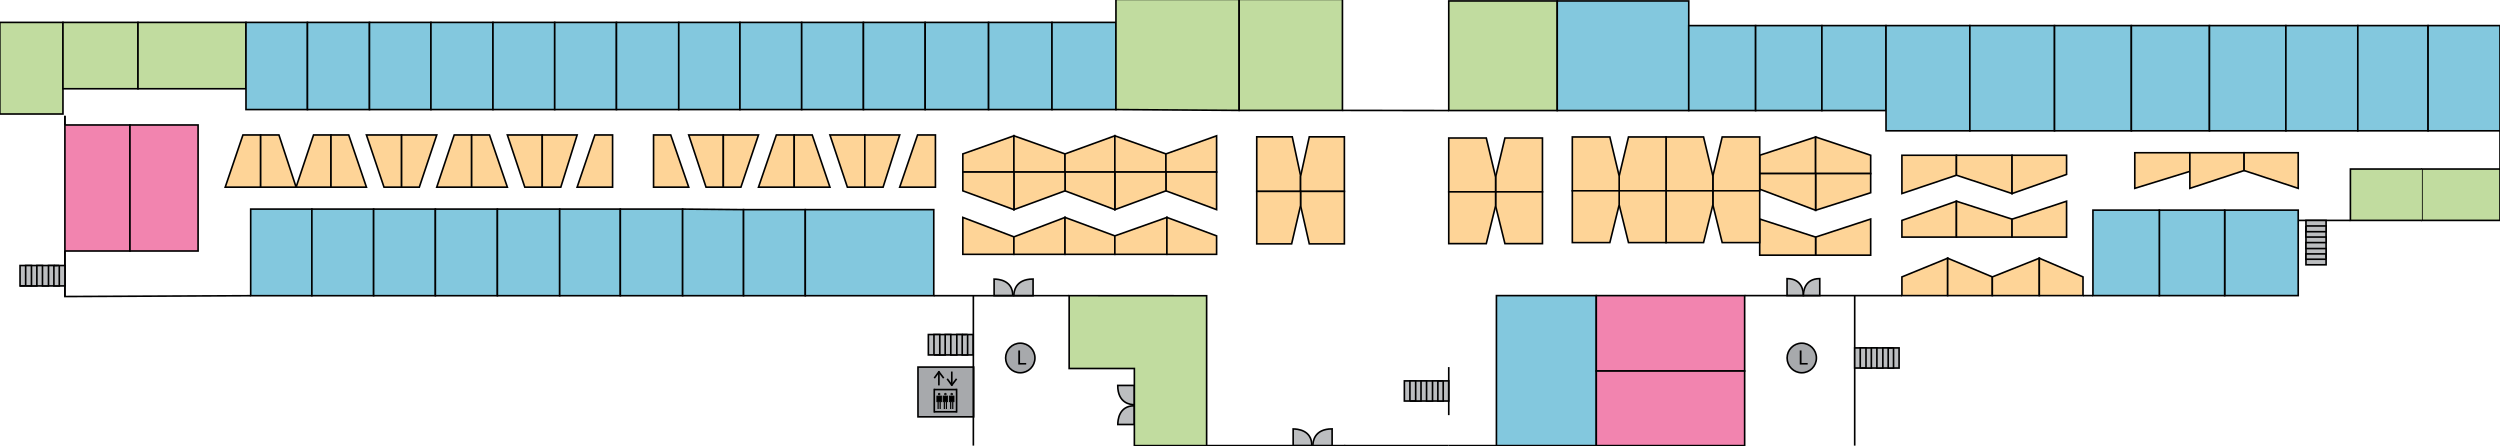
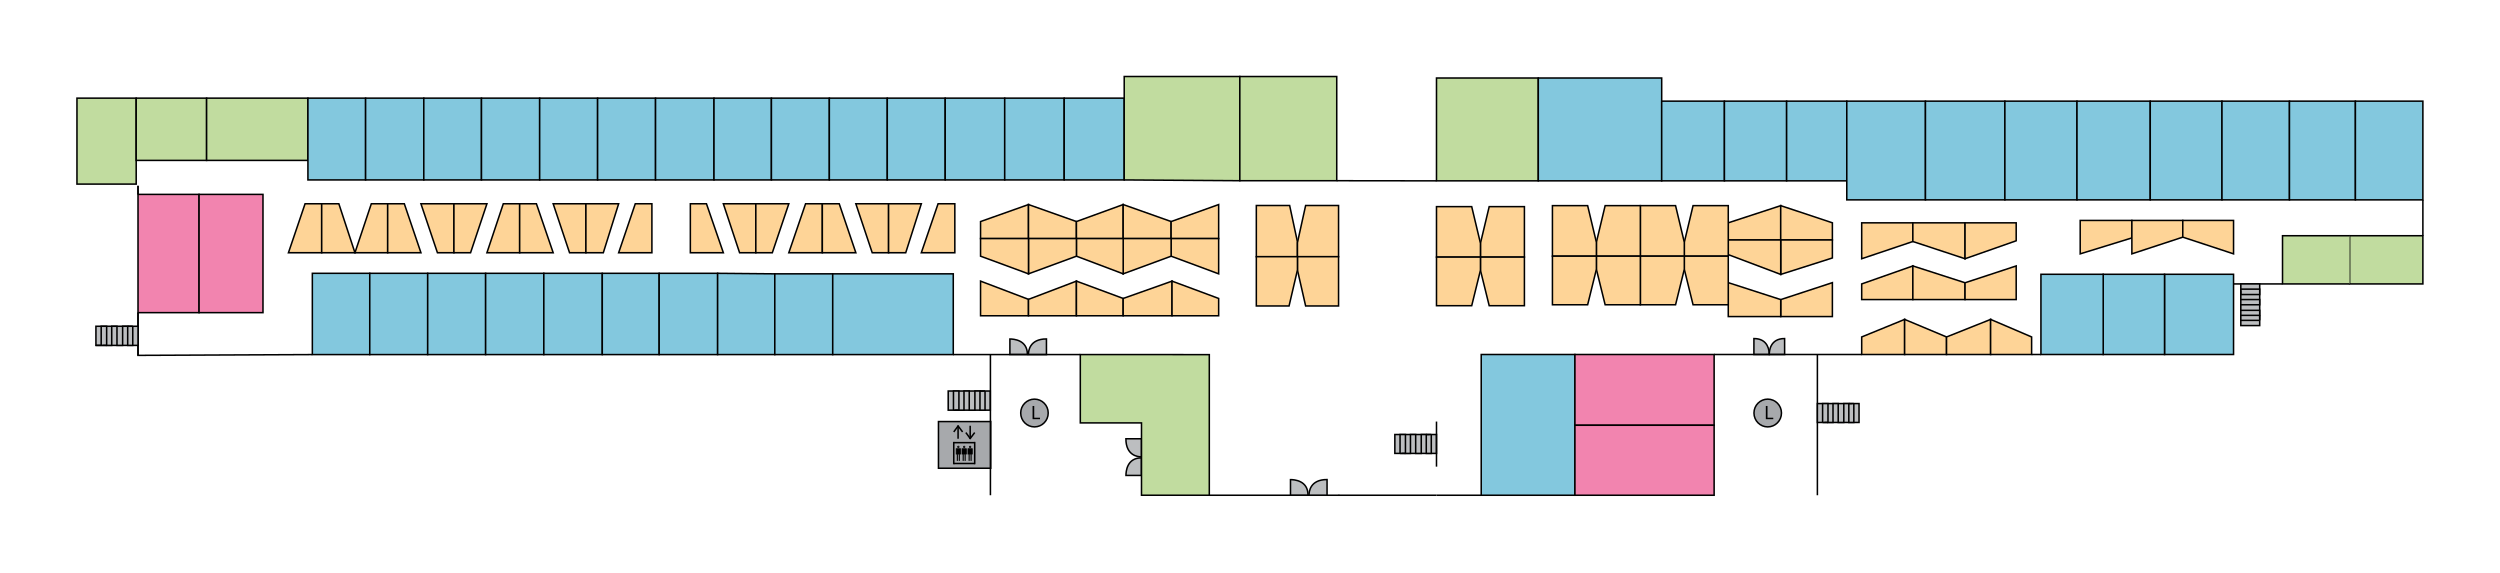
- <svg xmlns="http://www.w3.org/2000/svg" version="1.1" id="Layer_1" x="0px" y="0px" width="1520.814px" height="271.077px" viewBox="0 0 1520.814 271.077" enable-background="new 0 0 1520.814 271.077" xml:space="preserve">
-   <rect x="881.313" y="0.577" fill="#C1DC9F" stroke="#000000" stroke-miterlimit="10" width="66" height="66.667" />
-   <polygon fill="#83C8DE" stroke="#000000" stroke-miterlimit="10" points="947.313,0.577 1027.313,0.577 1027.313,15.577   1027.313,67.244 947.313,67.244 " />
-   <rect x="1027.313" y="15.577" fill="#83C8DE" stroke="#000000" stroke-miterlimit="10" width="40.668" height="51.667" />
-   <rect x="1067.981" y="15.577" fill="#83C8DE" stroke="#000000" stroke-miterlimit="10" width="40.332" height="51.667" />
-   <rect x="1108.313" y="15.577" fill="#83C8DE" stroke="#000000" stroke-miterlimit="10" width="39" height="51.667" />
-   <rect x="1147.313" y="15.577" fill="#83C8DE" stroke="#000000" stroke-miterlimit="10" width="51" height="64" />
-   <rect x="1198.313" y="15.577" fill="#83C8DE" stroke="#000000" stroke-miterlimit="10" width="51.5" height="64" />
-   <rect x="1249.813" y="15.577" fill="#83C8DE" stroke="#000000" stroke-miterlimit="10" width="46.75" height="64" />
-   <rect x="1296.563" y="15.577" fill="#83C8DE" stroke="#000000" stroke-miterlimit="10" width="47.5" height="64" />
-   <rect x="1344.063" y="15.577" fill="#83C8DE" stroke="#000000" stroke-miterlimit="10" width="46.5" height="64" />
-   <rect x="1390.563" y="15.577" fill="#83C8DE" stroke="#000000" stroke-miterlimit="10" width="43.75" height="64" />
-   <rect x="1434.313" y="15.577" fill="#83C8DE" stroke="#000000" stroke-miterlimit="10" width="42.75" height="64" />
-   <rect x="1477.063" y="15.577" fill="#83C8DE" stroke="#000000" stroke-miterlimit="10" width="43.75" height="64" />
-   <rect x="910.313" y="179.827" fill="#83C8DE" stroke="#000000" stroke-miterlimit="10" width="60.75" height="91.25" />
-   <rect x="971.063" y="179.827" fill="#F284AF" stroke="#000000" stroke-miterlimit="10" width="90.25" height="45.875" />
-   <rect x="971.063" y="225.702" fill="#F284AF" stroke="#000000" stroke-miterlimit="10" width="90.25" height="45.375" />
-   <rect x="1473.313" y="102.827" fill="#C1DC9F" stroke="#000000" stroke-miterlimit="10" width="47.5" height="31.25" />
-   <polyline fill="#C1DC9F" stroke="#000000" stroke-miterlimit="10" points="1473.313,102.827 1429.813,102.827 1429.813,134.077   1473.313,134.077 " />
-   <rect x="1353.313" y="127.827" fill="#83C8DE" stroke="#000000" stroke-miterlimit="10" width="44.75" height="52" />
-   <rect x="1313.563" y="127.827" fill="#83C8DE" stroke="#000000" stroke-miterlimit="10" width="39.75" height="52" />
-   <rect x="1273.188" y="127.827" fill="#83C8DE" stroke="#000000" stroke-miterlimit="10" width="40.375" height="52" />
-   <polygon fill="#FED497" stroke="#000000" stroke-miterlimit="10" points="1104.479,83.327 1104.479,105.577 1070.479,105.577   1070.479,94.452 " />
-   <polygon fill="#FED497" stroke="#000000" stroke-miterlimit="10" points="1137.981,105.577 1104.479,105.577 1104.479,83.327   1137.981,94.452 " />
-   <polygon fill="#FED497" stroke="#000000" stroke-miterlimit="10" points="1137.981,117.244 1104.479,127.91 1104.479,105.577   1137.981,105.577 " />
-   <polygon fill="#FED497" stroke="#000000" stroke-miterlimit="10" points="1070.479,115.077 1070.479,105.577 1104.479,105.577   1104.479,127.91 " />
-   <polygon fill="#FED497" stroke="#000000" stroke-miterlimit="10" points="1137.981,133.244 1137.981,155.218 1104.479,155.218   1104.479,144.229 " />
-   <polygon fill="#FED497" stroke="#000000" stroke-miterlimit="10" points="1070.479,133.244 1104.479,144.229 1104.479,155.218   1070.479,155.218 " />
-   <polygon fill="#FED497" stroke="#000000" stroke-miterlimit="10" points="1156.981,94.452 1190.147,94.452 1190.147,106.577   1156.981,117.744 " />
-   <polygon fill="#FED497" stroke="#000000" stroke-miterlimit="10" points="1223.981,94.452 1190.147,94.452 1190.147,106.577   1223.981,117.744 " />
-   <polygon fill="#FED497" stroke="#000000" stroke-miterlimit="10" points="1156.981,144.229 1190.147,144.229 1190.147,122.41   1156.981,134.077 " />
-   <polygon fill="#FED497" stroke="#000000" stroke-miterlimit="10" points="1223.981,144.229 1190.147,144.229 1190.147,122.41   1223.981,133.32 " />
-   <polygon fill="#FED497" stroke="#000000" stroke-miterlimit="10" points="1257.147,122.41 1257.147,144.229 1223.981,144.229   1223.981,133.32 " />
-   <polygon fill="#FED497" stroke="#000000" stroke-miterlimit="10" points="1223.981,117.744 1257.147,106.098 1257.147,94.452   1223.981,94.452 " />
-   <polygon fill="#FED497" stroke="#000000" stroke-miterlimit="10" points="1156.981,179.827 1184.813,179.827 1184.813,157.077   1156.981,168.452 " />
-   <polygon fill="#FED497" stroke="#000000" stroke-miterlimit="10" points="1211.981,168.452 1184.813,157.077 1184.813,179.827   1211.981,179.827 " />
-   <polygon fill="#FED497" stroke="#000000" stroke-miterlimit="10" points="1240.563,157.077 1211.981,168.452 1211.981,179.827   1240.563,179.827 " />
-   <polygon fill="#FED497" stroke="#000000" stroke-miterlimit="10" points="1267.147,168.452 1240.563,157.077 1240.563,179.827   1267.147,179.827 " />
-   <polygon fill="#FED497" stroke="#000000" stroke-miterlimit="10" points="1298.647,92.911 1332.147,92.911 1332.147,104.244   1298.647,114.577 " />
-   <polygon fill="#FED497" stroke="#000000" stroke-miterlimit="10" points="1365.147,92.911 1365.147,103.744 1332.147,114.577   1332.147,92.911 " />
-   <polygon fill="#FED497" stroke="#000000" stroke-miterlimit="10" points="1398.063,92.911 1398.063,114.577 1365.147,103.744   1365.147,92.911 " />
-   <line fill="none" stroke="#000000" stroke-miterlimit="10" x1="1520.813" y1="79.577" x2="1520.813" y2="102.827" />
-   <line fill="none" stroke="#000000" stroke-miterlimit="10" x1="1429.813" y1="134.077" x2="1398.063" y2="134.077" />
-   <line fill="none" stroke="#000000" stroke-miterlimit="10" x1="1273.188" y1="179.827" x2="1267.147" y2="179.827" />
-   <line fill="none" stroke="#000000" stroke-miterlimit="10" x1="881.313" y1="271.077" x2="910.313" y2="271.077" />
-   <rect x="1402.772" y="134.077" fill="#BCBEC0" stroke="#000000" stroke-miterlimit="10" width="12.25" height="27" />
-   <polyline fill="#BCBEC0" stroke="#000000" stroke-miterlimit="10" points="1415.022,157.702 1402.772,157.702 1402.772,154.452   1415.022,154.452 1415.022,151.202 1402.772,151.202 1402.772,147.577 1415.022,147.577 1415.022,144.202 1402.772,144.202   1402.772,140.952 1415.022,140.952 1415.022,137.452 1402.772,137.452 " />
-   <rect x="854.313" y="231.702" fill="#BCBEC0" stroke="#000000" stroke-miterlimit="10" width="27" height="12.25" />
-   <polyline fill="#BCBEC0" stroke="#000000" stroke-miterlimit="10" points="877.938,231.702 877.938,243.952 874.688,243.952   874.688,231.702 871.438,231.702 871.438,243.952 867.813,243.952 867.813,231.702 864.438,231.702 864.438,243.952   861.188,243.952 861.188,231.702 857.688,231.702 857.688,243.952 " />
-   <polygon fill="#FED497" stroke="#000000" stroke-miterlimit="10" points="1047.653,83.327 1041.981,107.077 1041.981,116.077   1070.479,116.077 1070.479,83.327 " />
-   <polygon fill="#FED497" stroke="#000000" stroke-miterlimit="10" points="1070.479,147.577 1070.479,116.077 1041.981,116.077   1041.981,124.577 1047.653,147.577 " />
-   <polygon fill="#FED497" stroke="#000000" stroke-miterlimit="10" points="1036.308,83.327 1041.979,107.077 1041.979,116.077   1013.481,116.077 1013.481,83.327 " />
-   <polygon fill="#FED497" stroke="#000000" stroke-miterlimit="10" points="1013.481,147.577 1013.481,116.077 1041.979,116.077   1041.979,124.577 1036.308,147.577 " />
-   <polygon fill="#FED497" stroke="#000000" stroke-miterlimit="10" points="990.653,83.327 984.981,107.077 984.981,116.077   1013.481,116.077 1013.481,83.327 " />
-   <polygon fill="#FED497" stroke="#000000" stroke-miterlimit="10" points="1013.481,147.577 1013.481,116.077 984.981,116.077   984.981,124.577 990.653,147.577 " />
-   <polygon fill="#FED497" stroke="#000000" stroke-miterlimit="10" points="979.308,83.327 984.981,107.077 984.981,116.077   956.481,116.077 956.481,83.327 " />
-   <polygon fill="#FED497" stroke="#000000" stroke-miterlimit="10" points="956.481,147.577 956.481,116.077 984.981,116.077   984.981,124.577 979.308,147.577 " />
-   <polygon fill="#FED497" stroke="#000000" stroke-miterlimit="10" points="915.487,83.952 909.813,107.702 909.813,116.702   938.313,116.702 938.313,83.952 " />
-   <polygon fill="#FED497" stroke="#000000" stroke-miterlimit="10" points="938.313,148.202 938.313,116.702 909.813,116.702   909.813,125.202 915.487,148.202 " />
-   <polygon fill="#FED497" stroke="#000000" stroke-miterlimit="10" points="904.14,83.952 909.813,107.702 909.813,116.702   881.313,116.702 881.313,83.952 " />
-   <polygon fill="#FED497" stroke="#000000" stroke-miterlimit="10" points="881.313,148.202 881.313,116.702 909.813,116.702   909.813,125.202 904.14,148.202 " />
-   <line fill="none" stroke="#000000" stroke-miterlimit="10" x1="881.313" y1="223.306" x2="881.313" y2="252.536" />
-   <path fill="#BCBEC0" stroke="#000000" stroke-miterlimit="10" d="M1097.058,179.827c0.002-2.213-0.553-10.334-9.947-10.344  l-0.01,10.334l0,0L1097.058,179.827z" />
-   <path fill="#BCBEC0" stroke="#000000" stroke-miterlimit="10" d="M1097.058,179.827c-0.002-2.213,0.553-10.334,9.947-10.344  l0.012,10.334l0,0L1097.058,179.827z" />
-   <line fill="none" stroke="#000000" stroke-miterlimit="10" x1="1156.981" y1="179.827" x2="1061.313" y2="179.827" />
-   <line fill="none" stroke="#000000" stroke-miterlimit="10" x1="1402.772" y1="137.452" x2="1402.772" y2="140.952" />
-   <line fill="none" stroke="#000000" stroke-miterlimit="10" x1="1415.022" y1="157.702" x2="1415.022" y2="154.452" />
-   <line fill="none" stroke="#000000" stroke-miterlimit="10" x1="877.938" y1="231.702" x2="874.688" y2="231.702" />
-   <line fill="none" stroke="#000000" stroke-miterlimit="10" x1="861.188" y1="243.952" x2="857.688" y2="243.952" />
-   <line fill="none" stroke="#000000" stroke-miterlimit="10" x1="1128.259" y1="179.827" x2="1128.259" y2="271.077" />
-   <rect x="1128.259" y="211.64" fill="#BCBEC0" stroke="#000000" stroke-miterlimit="10" width="27" height="12.25" />
-   <polyline fill="#BCBEC0" stroke="#000000" stroke-miterlimit="10" points="1151.884,211.64 1151.884,223.89 1148.634,223.89   1148.634,211.64 1145.384,211.64 1145.384,223.89 1141.759,223.89 1141.759,211.64 1138.384,211.64 1138.384,223.89   1135.134,223.89 1135.134,211.64 1131.634,211.64 1131.634,223.89 " />
-   <line fill="none" stroke="#000000" stroke-miterlimit="10" x1="1151.884" y1="211.64" x2="1148.634" y2="211.64" />
-   <line fill="none" stroke="#000000" stroke-miterlimit="10" x1="1135.134" y1="223.89" x2="1131.634" y2="223.89" />
-   <rect x="558.43" y="223.306" fill="#A7A9AC" stroke="#000000" stroke-miterlimit="10" width="33.884" height="30.267" />
-   <rect x="-0.103" y="13.626" fill="#C1DC9F" stroke="#000000" stroke-miterlimit="10" width="38.403" height="55.729" />
-   <rect x="38.301" y="13.626" fill="#C1DC9F" stroke="#000000" stroke-miterlimit="10" width="45.646" height="40.362" />
-   <rect x="83.946" y="13.626" fill="#C1DC9F" stroke="#000000" stroke-miterlimit="10" width="65.69" height="40.362" />
-   <rect x="149.636" y="13.626" fill="#83C8DE" stroke="#000000" stroke-miterlimit="10" width="37.393" height="53.027" />
-   <rect x="187.029" y="13.626" fill="#83C8DE" stroke="#000000" stroke-miterlimit="10" width="37.729" height="53.027" />
-   <rect x="224.758" y="13.626" fill="#83C8DE" stroke="#000000" stroke-miterlimit="10" width="37.393" height="53.027" />
-   <rect x="262.151" y="13.626" fill="#83C8DE" stroke="#000000" stroke-miterlimit="10" width="37.73" height="53.027" />
-   <rect x="299.881" y="13.626" fill="#83C8DE" stroke="#000000" stroke-miterlimit="10" width="37.561" height="53.027" />
-   <rect x="337.442" y="13.626" fill="#83C8DE" stroke="#000000" stroke-miterlimit="10" width="37.561" height="53.027" />
-   <polygon fill="#83C8DE" stroke="#000000" stroke-miterlimit="10" points="412.901,13.626 412.901,14.134 412.901,66.653   375.003,66.653 375.003,13.626 " />
-   <rect x="412.901" y="13.626" fill="#83C8DE" stroke="#000000" stroke-miterlimit="10" width="37.224" height="53.027" />
-   <rect x="450.125" y="13.626" fill="#83C8DE" stroke="#000000" stroke-miterlimit="10" width="37.562" height="53.027" />
-   <rect x="487.687" y="13.626" fill="#83C8DE" stroke="#000000" stroke-miterlimit="10" width="37.56" height="53.027" />
-   <rect x="525.247" y="13.626" fill="#83C8DE" stroke="#000000" stroke-miterlimit="10" width="37.562" height="53.027" />
-   <rect x="562.808" y="13.626" fill="#83C8DE" stroke="#000000" stroke-miterlimit="10" width="38.572" height="53.027" />
-   <rect x="601.38" y="13.626" fill="#83C8DE" stroke="#000000" stroke-miterlimit="10" width="38.572" height="53.027" />
-   <rect x="639.952" y="13.626" fill="#83C8DE" stroke="#000000" stroke-miterlimit="10" width="38.908" height="53.027" />
-   <polygon fill="#C1DC9F" stroke="#000000" stroke-miterlimit="10" points="678.859,-0.39 753.813,-0.39 753.813,67.161   678.859,66.653 " />
-   <rect x="753.813" y="-0.39" fill="#C1DC9F" stroke="#000000" stroke-miterlimit="10" width="62.826" height="67.55" />
-   <polygon fill="#FED497" stroke="#000000" stroke-miterlimit="10" points="764.51,83.245 786.112,83.245 791.165,106.803   791.165,116.429 764.51,116.429 " />
-   <polygon fill="#FED497" stroke="#000000" stroke-miterlimit="10" points="796.47,83.245 791.165,107.31 791.165,116.429   817.819,116.429 817.819,83.245 " />
-   <polygon fill="#FED497" stroke="#000000" stroke-miterlimit="10" points="817.819,148.347 817.819,116.429 791.165,116.429   791.165,125.041 796.47,148.347 " />
-   <polygon fill="#FED497" stroke="#000000" stroke-miterlimit="10" points="764.51,116.429 764.51,148.347 785.731,148.347   791.165,125.041 791.165,116.429 " />
-   <polygon fill="#FED497" stroke="#000000" stroke-miterlimit="10" points="137.005,113.853 158.564,113.853 158.564,82.105   147.785,82.105 " />
-   <polygon fill="#FED497" stroke="#000000" stroke-miterlimit="10" points="180.125,113.853 169.681,82.105 158.564,82.105   158.564,113.853 " />
-   <polygon fill="#FED497" stroke="#000000" stroke-miterlimit="10" points="201.347,113.853 201.347,82.105 190.735,82.105   180.125,113.853 " />
-   <polygon fill="#FED497" stroke="#000000" stroke-miterlimit="10" points="222.906,113.853 201.347,113.853 201.347,82.105   212.126,82.105 " />
-   <polygon fill="#FED497" stroke="#000000" stroke-miterlimit="10" points="244.297,113.853 244.297,82.105 222.906,82.105   233.602,113.853 " />
-   <polygon fill="#FED497" stroke="#000000" stroke-miterlimit="10" points="255.078,113.853 244.297,113.853 244.297,82.105   265.689,82.105 " />
-   <polygon fill="#FED497" stroke="#000000" stroke-miterlimit="10" points="265.689,113.853 286.912,113.853 286.912,82.105   276.3,82.105 " />
-   <polygon fill="#FED497" stroke="#000000" stroke-miterlimit="10" points="308.64,113.853 286.912,113.853 286.912,82.105   297.776,82.105 " />
-   <polygon fill="#FED497" stroke="#000000" stroke-miterlimit="10" points="329.863,82.105 329.863,113.853 319.251,113.853   308.64,82.105 " />
-   <polygon fill="#FED497" stroke="#000000" stroke-miterlimit="10" points="351.086,82.105 341.148,113.853 329.863,113.853   329.863,82.105 " />
-   <polygon fill="#FED497" stroke="#000000" stroke-miterlimit="10" points="372.646,82.105 372.646,113.853 351.086,113.853   361.866,82.105 " />
-   <polygon fill="#FED497" stroke="#000000" stroke-miterlimit="10" points="397.574,82.105 408.017,82.105 418.965,113.853   397.574,113.853 " />
-   <polygon fill="#FED497" stroke="#000000" stroke-miterlimit="10" points="418.965,82.105 440.019,82.105 440.019,113.853   429.492,113.853 " />
-   <polygon fill="#FED497" stroke="#000000" stroke-miterlimit="10" points="461.411,82.105 440.019,82.105 440.019,113.853   450.714,113.853 " />
-   <polygon fill="#FED497" stroke="#000000" stroke-miterlimit="10" points="483.139,82.105 483.139,113.853 461.411,113.853   472.274,82.105 " />
-   <polygon fill="#FED497" stroke="#000000" stroke-miterlimit="10" points="504.867,113.853 494.087,82.105 483.139,82.105   483.139,113.853 " />
-   <polygon fill="#FED497" stroke="#000000" stroke-miterlimit="10" points="504.867,82.105 526.09,82.105 526.09,113.853   515.479,113.853 " />
-   <polygon fill="#FED497" stroke="#000000" stroke-miterlimit="10" points="547.313,82.105 537.207,113.853 526.09,113.853   526.09,82.105 " />
-   <polygon fill="#FED497" stroke="#000000" stroke-miterlimit="10" points="569.041,82.105 569.041,113.853 547.313,113.853   558.177,82.105 " />
-   <rect x="39.48" y="76.025" fill="#F284AF" stroke="#000000" stroke-miterlimit="10" width="39.583" height="76.669" />
-   <rect x="79.063" y="76.025" fill="#F284AF" stroke="#000000" stroke-miterlimit="10" width="41.435" height="76.669" />
-   <line fill="none" stroke="#000000" stroke-miterlimit="10" x1="39.48" y1="70.452" x2="39.48" y2="76.025" />
-   <line fill="none" stroke="#000000" stroke-miterlimit="10" x1="39.48" y1="152.694" x2="39.48" y2="180.391" />
-   <polygon fill="#FED497" stroke="#000000" stroke-miterlimit="10" points="616.792,82.612 616.792,104.649 585.716,104.649   585.716,93.63 " />
-   <polygon fill="#FED497" stroke="#000000" stroke-miterlimit="10" points="647.869,104.649 647.869,93.63 616.792,82.612   616.792,104.649 " />
-   <polygon fill="#FED497" stroke="#000000" stroke-miterlimit="10" points="678.187,104.649 678.187,82.612 647.869,93.63   647.869,104.649 " />
-   <polygon fill="#FED497" stroke="#000000" stroke-miterlimit="10" points="709.263,104.649 709.263,93.63 678.187,82.612   678.187,104.649 " />
-   <polygon fill="#FED497" stroke="#000000" stroke-miterlimit="10" points="740.087,104.649 740.087,82.612 709.263,93.63   709.263,104.649 " />
-   <polygon fill="#FED497" stroke="#000000" stroke-miterlimit="10" points="740.087,104.649 740.087,127.532 709.263,116.091   709.263,104.649 " />
-   <polygon fill="#FED497" stroke="#000000" stroke-miterlimit="10" points="678.187,104.649 678.187,127.532 709.263,116.091   709.263,104.649 " />
-   <polygon fill="#FED497" stroke="#000000" stroke-miterlimit="10" points="647.869,104.649 647.869,116.091 678.187,127.532   678.187,104.649 " />
-   <polygon fill="#FED497" stroke="#000000" stroke-miterlimit="10" points="616.792,104.649 616.792,127.532 647.869,116.091   647.869,104.649 " />
-   <polygon fill="#FED497" stroke="#000000" stroke-miterlimit="10" points="585.716,104.649 585.716,116.091 616.792,127.532   616.792,104.649 " />
-   <polygon fill="#FED497" stroke="#000000" stroke-miterlimit="10" points="585.716,132.261 616.792,144.082 616.792,154.721   585.716,154.721 " />
-   <polygon fill="#FED497" stroke="#000000" stroke-miterlimit="10" points="647.869,132.261 647.869,154.721 616.792,154.721   616.792,144.082 " />
-   <polygon fill="#FED497" stroke="#000000" stroke-miterlimit="10" points="678.187,143.49 678.187,154.721 647.869,154.721   647.869,132.261 " />
-   <polygon fill="#FED497" stroke="#000000" stroke-miterlimit="10" points="709.853,132.261 709.853,154.721 678.187,154.721   678.187,143.49 " />
-   <polygon fill="#FED497" stroke="#000000" stroke-miterlimit="10" points="740.087,154.721 740.087,143.49 709.853,132.261   709.853,154.721 " />
-   <rect x="152.5" y="127.194" fill="#83C8DE" stroke="#000000" stroke-miterlimit="10" width="37.224" height="52.688" />
-   <rect x="189.725" y="127.194" fill="#83C8DE" stroke="#000000" stroke-miterlimit="10" width="37.561" height="52.688" />
-   <rect x="227.286" y="127.194" fill="#83C8DE" stroke="#000000" stroke-miterlimit="10" width="37.562" height="52.688" />
-   <rect x="264.847" y="127.194" fill="#83C8DE" stroke="#000000" stroke-miterlimit="10" width="37.729" height="52.688" />
-   <rect x="302.576" y="127.194" fill="#83C8DE" stroke="#000000" stroke-miterlimit="10" width="37.898" height="52.688" />
-   <rect x="340.475" y="127.194" fill="#83C8DE" stroke="#000000" stroke-miterlimit="10" width="36.887" height="52.688" />
-   <rect x="377.361" y="127.194" fill="#83C8DE" stroke="#000000" stroke-miterlimit="10" width="37.898" height="52.688" />
-   <polygon fill="#83C8DE" stroke="#000000" stroke-miterlimit="10" points="452.316,127.532 415.259,127.194 415.259,179.883   452.316,179.883 " />
-   <rect x="452.316" y="127.532" fill="#83C8DE" stroke="#000000" stroke-miterlimit="10" width="37.561" height="52.351" />
-   <rect x="489.877" y="127.532" fill="#83C8DE" stroke="#000000" stroke-miterlimit="10" width="78.153" height="52.351" />
-   <path fill="none" stroke="#000000" stroke-miterlimit="10" d="M568.03,179.883" />
-   <line fill="none" stroke="#000000" stroke-miterlimit="10" x1="152.5" y1="179.883" x2="39.48" y2="180.391" />
-   <line fill="none" stroke="#000000" stroke-miterlimit="10" x1="39.48" y1="180.391" x2="39.48" y2="152.694" />
-   <line fill="none" stroke="#000000" stroke-miterlimit="10" x1="39.48" y1="70.452" x2="39.48" y2="76.025" />
-   <path fill="#BCBEC0" stroke="#000000" stroke-miterlimit="10" d="M604.742,169.785c2.432,0,11.355,0.57,11.355,10.054h-11.355l0,0  V169.785z" />
-   <path fill="#BCBEC0" stroke="#000000" stroke-miterlimit="10" d="M616.741,179.883c0-2.172,0.661-10.142,11.703-10.142v10.142l0,0  H616.741z" />
-   <rect x="12.194" y="161.519" fill="#BCBEC0" stroke="#000000" stroke-miterlimit="10" width="27.287" height="12.411" />
-   <polyline fill="#BCBEC0" stroke="#000000" stroke-miterlimit="10" points="36.069,161.519 36.069,173.93 32.785,173.93   32.785,161.519 29.5,161.519 29.5,173.93 25.837,173.93 25.837,161.519 22.426,161.519 22.426,173.93 19.142,173.93 19.142,161.519   15.604,161.519 15.604,173.93 " />
-   <line fill="none" stroke="#000000" stroke-miterlimit="10" x1="39.48" y1="180.391" x2="38.975" y2="180.391" />
-   <line fill="none" stroke="#000000" stroke-miterlimit="10" x1="36.069" y1="161.519" x2="32.785" y2="161.519" />
-   <line fill="none" stroke="#000000" stroke-miterlimit="10" x1="19.142" y1="173.93" x2="15.604" y2="173.93" />
-   <line fill="none" stroke="#000000" stroke-miterlimit="10" x1="15.604" y1="173.93" x2="12.081" y2="173.93" />
-   <path fill="none" stroke="#000000" stroke-miterlimit="10" d="M817.819,271.076" />
-   <line fill="none" stroke="#000000" stroke-miterlimit="10" x1="817.819" y1="271.076" x2="818.329" y2="271.076" />
-   <rect x="564.746" y="203.505" fill="#BCBEC0" stroke="#000000" stroke-miterlimit="10" width="27.286" height="12.412" />
-   <polyline fill="#BCBEC0" stroke="#000000" stroke-miterlimit="10" points="588.622,203.505 588.622,215.917 585.337,215.917   585.337,203.505 582.053,203.505 582.053,215.917 578.389,215.917 578.389,203.505 574.978,203.505 574.978,215.917   571.694,215.917 571.694,203.505 568.156,203.505 568.156,215.917 " />
-   <line fill="none" stroke="#000000" stroke-miterlimit="10" x1="588.622" y1="203.505" x2="585.337" y2="203.505" />
-   <line fill="none" stroke="#000000" stroke-miterlimit="10" x1="571.694" y1="215.917" x2="568.156" y2="215.917" />
-   <line fill="none" stroke="#000000" stroke-miterlimit="10" x1="592.116" y1="179.839" x2="592.116" y2="271.076" />
+ <svg xmlns="http://www.w3.org/2000/svg" version="1.1" id="Layer_1" x="0px" y="0px" width="1620.811px" height="371.08px" viewBox="0 0 1620.811 371.08" enable-background="new 0 0 1620.811 371.08" xml:space="preserve">
+   <rect x="931.312" y="50.578" fill="#C1DC9F" stroke="#000000" stroke-miterlimit="10" width="66" height="66.667" />
+   <polygon fill="#83C8DE" stroke="#000000" stroke-miterlimit="10" points="997.312,50.578 1077.312,50.578 1077.312,65.578   1077.312,117.245 997.312,117.245 " />
+   <rect x="1077.312" y="65.578" fill="#83C8DE" stroke="#000000" stroke-miterlimit="10" width="40.668" height="51.667" />
+   <rect x="1117.979" y="65.578" fill="#83C8DE" stroke="#000000" stroke-miterlimit="10" width="40.332" height="51.667" />
+   <rect x="1158.312" y="65.578" fill="#83C8DE" stroke="#000000" stroke-miterlimit="10" width="39" height="51.667" />
+   <rect x="1197.312" y="65.578" fill="#83C8DE" stroke="#000000" stroke-miterlimit="10" width="51" height="64" />
+   <rect x="1248.312" y="65.578" fill="#83C8DE" stroke="#000000" stroke-miterlimit="10" width="51.5" height="64" />
+   <rect x="1299.812" y="65.578" fill="#83C8DE" stroke="#000000" stroke-miterlimit="10" width="46.75" height="64" />
+   <rect x="1346.562" y="65.578" fill="#83C8DE" stroke="#000000" stroke-miterlimit="10" width="47.5" height="64" />
+   <rect x="1394.062" y="65.578" fill="#83C8DE" stroke="#000000" stroke-miterlimit="10" width="46.5" height="64" />
+   <rect x="1440.562" y="65.578" fill="#83C8DE" stroke="#000000" stroke-miterlimit="10" width="43.75" height="64" />
+   <rect x="1484.312" y="65.578" fill="#83C8DE" stroke="#000000" stroke-miterlimit="10" width="42.75" height="64" />
+   <rect x="1527.062" y="65.578" fill="#83C8DE" stroke="#000000" stroke-miterlimit="10" width="43.75" height="64" />
+   <rect x="960.312" y="229.829" fill="#83C8DE" stroke="#000000" stroke-miterlimit="10" width="60.75" height="91.25" />
+   <rect x="1021.062" y="229.829" fill="#F284AF" stroke="#000000" stroke-miterlimit="10" width="90.25" height="45.875" />
+   <rect x="1021.062" y="275.704" fill="#F284AF" stroke="#000000" stroke-miterlimit="10" width="90.25" height="45.375" />
+   <rect x="1523.312" y="152.828" fill="#C1DC9F" stroke="#000000" stroke-miterlimit="10" width="47.5" height="31.25" />
+   <polyline fill="#C1DC9F" stroke="#000000" stroke-miterlimit="10" points="1523.312,152.828 1479.812,152.828 1479.812,184.078   1523.312,184.078 " />
+   <rect x="1403.312" y="177.828" fill="#83C8DE" stroke="#000000" stroke-miterlimit="10" width="44.75" height="52" />
+   <rect x="1363.562" y="177.828" fill="#83C8DE" stroke="#000000" stroke-miterlimit="10" width="39.75" height="52" />
+   <rect x="1323.187" y="177.828" fill="#83C8DE" stroke="#000000" stroke-miterlimit="10" width="40.375" height="52" />
+   <polygon fill="#FED497" stroke="#000000" stroke-miterlimit="10" points="1154.478,133.328 1154.478,155.578 1120.478,155.578   1120.478,144.453 " />
+   <polygon fill="#FED497" stroke="#000000" stroke-miterlimit="10" points="1187.979,155.578 1154.478,155.578 1154.478,133.328   1187.979,144.453 " />
+   <polygon fill="#FED497" stroke="#000000" stroke-miterlimit="10" points="1187.979,167.245 1154.478,177.912 1154.478,155.578   1187.979,155.578 " />
+   <polygon fill="#FED497" stroke="#000000" stroke-miterlimit="10" points="1120.478,165.078 1120.478,155.578 1154.478,155.578   1154.478,177.912 " />
+   <polygon fill="#FED497" stroke="#000000" stroke-miterlimit="10" points="1187.979,183.245 1187.979,205.219 1154.478,205.219   1154.478,194.231 " />
+   <polygon fill="#FED497" stroke="#000000" stroke-miterlimit="10" points="1120.478,183.245 1154.478,194.231 1154.478,205.219   1120.478,205.219 " />
+   <polygon fill="#FED497" stroke="#000000" stroke-miterlimit="10" points="1206.979,144.453 1240.146,144.453 1240.146,156.578   1206.979,167.745 " />
+   <polygon fill="#FED497" stroke="#000000" stroke-miterlimit="10" points="1273.979,144.453 1240.146,144.453 1240.146,156.578   1273.979,167.745 " />
+   <polygon fill="#FED497" stroke="#000000" stroke-miterlimit="10" points="1206.979,194.231 1240.146,194.231 1240.146,172.412   1206.979,184.078 " />
+   <polygon fill="#FED497" stroke="#000000" stroke-miterlimit="10" points="1273.979,194.231 1240.146,194.231 1240.146,172.412   1273.979,183.321 " />
+   <polygon fill="#FED497" stroke="#000000" stroke-miterlimit="10" points="1307.146,172.412 1307.146,194.231 1273.979,194.231   1273.979,183.321 " />
+   <polygon fill="#FED497" stroke="#000000" stroke-miterlimit="10" points="1273.979,167.745 1307.146,156.099 1307.146,144.453   1273.979,144.453 " />
+   <polygon fill="#FED497" stroke="#000000" stroke-miterlimit="10" points="1206.979,229.829 1234.812,229.829 1234.812,207.079   1206.979,218.454 " />
+   <polygon fill="#FED497" stroke="#000000" stroke-miterlimit="10" points="1261.979,218.454 1234.812,207.079 1234.812,229.829   1261.979,229.829 " />
+   <polygon fill="#FED497" stroke="#000000" stroke-miterlimit="10" points="1290.562,207.079 1261.979,218.454 1261.979,229.829   1290.562,229.829 " />
+   <polygon fill="#FED497" stroke="#000000" stroke-miterlimit="10" points="1317.146,218.454 1290.562,207.079 1290.562,229.829   1317.146,229.829 " />
+   <polygon fill="#FED497" stroke="#000000" stroke-miterlimit="10" points="1348.646,142.912 1382.146,142.912 1382.146,154.246   1348.646,164.579 " />
+   <polygon fill="#FED497" stroke="#000000" stroke-miterlimit="10" points="1415.146,142.912 1415.146,153.745 1382.146,164.579   1382.146,142.912 " />
+   <polygon fill="#FED497" stroke="#000000" stroke-miterlimit="10" points="1448.062,142.912 1448.062,164.579 1415.146,153.745   1415.146,142.912 " />
+   <line fill="none" stroke="#000000" stroke-miterlimit="10" x1="1570.812" y1="129.578" x2="1570.812" y2="152.828" />
+   <line fill="none" stroke="#000000" stroke-miterlimit="10" x1="1479.812" y1="184.078" x2="1448.062" y2="184.078" />
+   <line fill="none" stroke="#000000" stroke-miterlimit="10" x1="1323.187" y1="229.829" x2="1317.146" y2="229.829" />
+   <line fill="none" stroke="#000000" stroke-miterlimit="10" x1="931.312" y1="321.079" x2="960.312" y2="321.079" />
+   <rect x="1452.771" y="184.078" fill="#BCBEC0" stroke="#000000" stroke-miterlimit="10" width="12.25" height="27" />
+   <polyline fill="#BCBEC0" stroke="#000000" stroke-miterlimit="10" points="1465.021,207.704 1452.771,207.704 1452.771,204.454   1465.021,204.454 1465.021,201.204 1452.771,201.204 1452.771,197.579 1465.021,197.579 1465.021,194.204 1452.771,194.204   1452.771,190.954 1465.021,190.954 1465.021,187.454 1452.771,187.454 " />
+   <rect x="904.312" y="281.704" fill="#BCBEC0" stroke="#000000" stroke-miterlimit="10" width="27" height="12.25" />
+   <polyline fill="#BCBEC0" stroke="#000000" stroke-miterlimit="10" points="927.937,281.704 927.937,293.954 924.687,293.954   924.687,281.704 921.437,281.704 921.437,293.954 917.812,293.954 917.812,281.704 914.437,281.704 914.437,293.954   911.187,293.954 911.187,281.704 907.687,281.704 907.687,293.954 " />
+   <polygon fill="#FED497" stroke="#000000" stroke-miterlimit="10" points="1097.651,133.328 1091.979,157.078 1091.979,166.078   1120.478,166.078 1120.478,133.328 " />
+   <polygon fill="#FED497" stroke="#000000" stroke-miterlimit="10" points="1120.478,197.579 1120.478,166.078 1091.979,166.078   1091.979,174.578 1097.651,197.579 " />
+   <polygon fill="#FED497" stroke="#000000" stroke-miterlimit="10" points="1086.306,133.328 1091.978,157.078 1091.978,166.078   1063.479,166.078 1063.479,133.328 " />
+   <polygon fill="#FED497" stroke="#000000" stroke-miterlimit="10" points="1063.479,197.579 1063.479,166.078 1091.978,166.078   1091.978,174.578 1086.306,197.579 " />
+   <polygon fill="#FED497" stroke="#000000" stroke-miterlimit="10" points="1040.651,133.328 1034.979,157.078 1034.979,166.078   1063.479,166.078 1063.479,133.328 " />
+   <polygon fill="#FED497" stroke="#000000" stroke-miterlimit="10" points="1063.479,197.579 1063.479,166.078 1034.979,166.078   1034.979,174.578 1040.651,197.579 " />
+   <polygon fill="#FED497" stroke="#000000" stroke-miterlimit="10" points="1029.306,133.328 1034.979,157.078 1034.979,166.078   1006.479,166.078 1006.479,133.328 " />
+   <polygon fill="#FED497" stroke="#000000" stroke-miterlimit="10" points="1006.479,197.579 1006.479,166.078 1034.979,166.078   1034.979,174.578 1029.306,197.579 " />
+   <polygon fill="#FED497" stroke="#000000" stroke-miterlimit="10" points="965.485,133.953 959.812,157.703 959.812,166.703   988.312,166.703 988.312,133.953 " />
+   <polygon fill="#FED497" stroke="#000000" stroke-miterlimit="10" points="988.312,198.204 988.312,166.703 959.812,166.703   959.812,175.203 965.485,198.204 " />
+   <polygon fill="#FED497" stroke="#000000" stroke-miterlimit="10" points="954.138,133.953 959.812,157.703 959.812,166.703   931.312,166.703 931.312,133.953 " />
+   <polygon fill="#FED497" stroke="#000000" stroke-miterlimit="10" points="931.312,198.204 931.312,166.703 959.812,166.703   959.812,175.203 954.138,198.204 " />
+   <line fill="none" stroke="#000000" stroke-miterlimit="10" x1="931.312" y1="273.307" x2="931.312" y2="302.538" />
+   <path fill="#BCBEC0" stroke="#000000" stroke-miterlimit="10" d="M1147.056,229.829c0.002-2.213-0.553-10.334-9.947-10.344  l-0.01,10.334l0,0L1147.056,229.829z" />
+   <path fill="#BCBEC0" stroke="#000000" stroke-miterlimit="10" d="M1147.056,229.829c-0.002-2.213,0.553-10.334,9.947-10.344  l0.012,10.334l0,0L1147.056,229.829z" />
+   <line fill="none" stroke="#000000" stroke-miterlimit="10" x1="1206.979" y1="229.829" x2="1111.312" y2="229.829" />
+   <line fill="none" stroke="#000000" stroke-miterlimit="10" x1="1452.771" y1="187.454" x2="1452.771" y2="190.954" />
+   <line fill="none" stroke="#000000" stroke-miterlimit="10" x1="1465.021" y1="207.704" x2="1465.021" y2="204.454" />
+   <line fill="none" stroke="#000000" stroke-miterlimit="10" x1="927.937" y1="281.704" x2="924.687" y2="281.704" />
+   <line fill="none" stroke="#000000" stroke-miterlimit="10" x1="911.187" y1="293.954" x2="907.687" y2="293.954" />
+   <line fill="none" stroke="#000000" stroke-miterlimit="10" x1="1178.257" y1="229.829" x2="1178.257" y2="321.079" />
+   <rect x="1178.257" y="261.641" fill="#BCBEC0" stroke="#000000" stroke-miterlimit="10" width="27" height="12.25" />
+   <polyline fill="#BCBEC0" stroke="#000000" stroke-miterlimit="10" points="1201.882,261.641 1201.882,273.891 1198.632,273.891   1198.632,261.641 1195.382,261.641 1195.382,273.891 1191.757,273.891 1191.757,261.641 1188.382,261.641 1188.382,273.891   1185.132,273.891 1185.132,261.641 1181.632,261.641 1181.632,273.891 " />
+   <line fill="none" stroke="#000000" stroke-miterlimit="10" x1="1201.882" y1="261.641" x2="1198.632" y2="261.641" />
+   <line fill="none" stroke="#000000" stroke-miterlimit="10" x1="1185.132" y1="273.891" x2="1181.632" y2="273.891" />
+   <rect x="608.428" y="273.307" fill="#A7A9AC" stroke="#000000" stroke-miterlimit="10" width="33.884" height="30.267" />
+   <rect x="49.896" y="63.627" fill="#C1DC9F" stroke="#000000" stroke-miterlimit="10" width="38.403" height="55.729" />
+   <rect x="88.299" y="63.627" fill="#C1DC9F" stroke="#000000" stroke-miterlimit="10" width="45.646" height="40.362" />
+   <rect x="133.944" y="63.627" fill="#C1DC9F" stroke="#000000" stroke-miterlimit="10" width="65.69" height="40.362" />
+   <rect x="199.634" y="63.627" fill="#83C8DE" stroke="#000000" stroke-miterlimit="10" width="37.393" height="53.027" />
+   <rect x="237.027" y="63.627" fill="#83C8DE" stroke="#000000" stroke-miterlimit="10" width="37.729" height="53.027" />
+   <rect x="274.756" y="63.627" fill="#83C8DE" stroke="#000000" stroke-miterlimit="10" width="37.393" height="53.027" />
+   <rect x="312.149" y="63.627" fill="#83C8DE" stroke="#000000" stroke-miterlimit="10" width="37.73" height="53.027" />
+   <rect x="349.879" y="63.627" fill="#83C8DE" stroke="#000000" stroke-miterlimit="10" width="37.561" height="53.027" />
+   <rect x="387.44" y="63.627" fill="#83C8DE" stroke="#000000" stroke-miterlimit="10" width="37.561" height="53.027" />
+   <polygon fill="#83C8DE" stroke="#000000" stroke-miterlimit="10" points="462.899,63.627 462.899,64.135 462.899,116.655   425.001,116.655 425.001,63.627 " />
+   <rect x="462.899" y="63.627" fill="#83C8DE" stroke="#000000" stroke-miterlimit="10" width="37.224" height="53.027" />
+   <rect x="500.123" y="63.627" fill="#83C8DE" stroke="#000000" stroke-miterlimit="10" width="37.562" height="53.027" />
+   <rect x="537.685" y="63.627" fill="#83C8DE" stroke="#000000" stroke-miterlimit="10" width="37.56" height="53.027" />
+   <rect x="575.245" y="63.627" fill="#83C8DE" stroke="#000000" stroke-miterlimit="10" width="37.562" height="53.027" />
+   <rect x="612.806" y="63.627" fill="#83C8DE" stroke="#000000" stroke-miterlimit="10" width="38.572" height="53.027" />
+   <rect x="651.378" y="63.627" fill="#83C8DE" stroke="#000000" stroke-miterlimit="10" width="38.572" height="53.027" />
+   <rect x="689.95" y="63.627" fill="#83C8DE" stroke="#000000" stroke-miterlimit="10" width="38.908" height="53.027" />
+   <polygon fill="#C1DC9F" stroke="#000000" stroke-miterlimit="10" points="728.857,49.612 803.812,49.612 803.812,117.162   728.857,116.655 " />
+   <rect x="803.812" y="49.612" fill="#C1DC9F" stroke="#000000" stroke-miterlimit="10" width="62.826" height="67.55" />
+   <polygon fill="#FED497" stroke="#000000" stroke-miterlimit="10" points="814.508,133.247 836.11,133.247 841.163,156.804   841.163,166.43 814.508,166.43 " />
+   <polygon fill="#FED497" stroke="#000000" stroke-miterlimit="10" points="846.468,133.247 841.163,157.311 841.163,166.43   867.817,166.43 867.817,133.247 " />
+   <polygon fill="#FED497" stroke="#000000" stroke-miterlimit="10" points="867.817,198.348 867.817,166.43 841.163,166.43   841.163,175.042 846.468,198.348 " />
+   <polygon fill="#FED497" stroke="#000000" stroke-miterlimit="10" points="814.508,166.43 814.508,198.348 835.729,198.348   841.163,175.042 841.163,166.43 " />
+   <polygon fill="#FED497" stroke="#000000" stroke-miterlimit="10" points="187.003,163.854 208.562,163.854 208.562,132.106   197.783,132.106 " />
+   <polygon fill="#FED497" stroke="#000000" stroke-miterlimit="10" points="230.123,163.854 219.679,132.106 208.562,132.106   208.562,163.854 " />
+   <polygon fill="#FED497" stroke="#000000" stroke-miterlimit="10" points="251.345,163.854 251.345,132.106 240.733,132.106   230.123,163.854 " />
+   <polygon fill="#FED497" stroke="#000000" stroke-miterlimit="10" points="272.904,163.854 251.345,163.854 251.345,132.106   262.125,132.106 " />
+   <polygon fill="#FED497" stroke="#000000" stroke-miterlimit="10" points="294.295,163.854 294.295,132.106 272.904,132.106   283.6,163.854 " />
+   <polygon fill="#FED497" stroke="#000000" stroke-miterlimit="10" points="305.076,163.854 294.295,163.854 294.295,132.106   315.688,132.106 " />
+   <polygon fill="#FED497" stroke="#000000" stroke-miterlimit="10" points="315.688,163.854 336.91,163.854 336.91,132.106   326.298,132.106 " />
+   <polygon fill="#FED497" stroke="#000000" stroke-miterlimit="10" points="358.638,163.854 336.91,163.854 336.91,132.106   347.774,132.106 " />
+   <polygon fill="#FED497" stroke="#000000" stroke-miterlimit="10" points="379.861,132.106 379.861,163.854 369.25,163.854   358.638,132.106 " />
+   <polygon fill="#FED497" stroke="#000000" stroke-miterlimit="10" points="401.084,132.106 391.146,163.854 379.861,163.854   379.861,132.106 " />
+   <polygon fill="#FED497" stroke="#000000" stroke-miterlimit="10" points="422.644,132.106 422.644,163.854 401.084,163.854   411.864,132.106 " />
+   <polygon fill="#FED497" stroke="#000000" stroke-miterlimit="10" points="447.572,132.106 458.015,132.106 468.963,163.854   447.572,163.854 " />
+   <polygon fill="#FED497" stroke="#000000" stroke-miterlimit="10" points="468.963,132.106 490.017,132.106 490.017,163.854   479.49,163.854 " />
+   <polygon fill="#FED497" stroke="#000000" stroke-miterlimit="10" points="511.409,132.106 490.017,132.106 490.017,163.854   500.712,163.854 " />
+   <polygon fill="#FED497" stroke="#000000" stroke-miterlimit="10" points="533.137,132.106 533.137,163.854 511.409,163.854   522.272,132.106 " />
+   <polygon fill="#FED497" stroke="#000000" stroke-miterlimit="10" points="554.865,163.854 544.085,132.106 533.137,132.106   533.137,163.854 " />
+   <polygon fill="#FED497" stroke="#000000" stroke-miterlimit="10" points="554.865,132.106 576.088,132.106 576.088,163.854   565.477,163.854 " />
+   <polygon fill="#FED497" stroke="#000000" stroke-miterlimit="10" points="597.311,132.106 587.205,163.854 576.088,163.854   576.088,132.106 " />
+   <polygon fill="#FED497" stroke="#000000" stroke-miterlimit="10" points="619.039,132.106 619.039,163.854 597.311,163.854   608.175,132.106 " />
+   <rect x="89.479" y="126.027" fill="#F284AF" stroke="#000000" stroke-miterlimit="10" width="39.583" height="76.669" />
+   <rect x="129.061" y="126.027" fill="#F284AF" stroke="#000000" stroke-miterlimit="10" width="41.435" height="76.669" />
+   <line fill="none" stroke="#000000" stroke-miterlimit="10" x1="89.479" y1="120.454" x2="89.479" y2="126.027" />
+   <line fill="none" stroke="#000000" stroke-miterlimit="10" x1="89.479" y1="202.696" x2="89.479" y2="230.392" />
+   <polygon fill="#FED497" stroke="#000000" stroke-miterlimit="10" points="666.791,132.613 666.791,154.651 635.714,154.651   635.714,143.632 " />
+   <polygon fill="#FED497" stroke="#000000" stroke-miterlimit="10" points="697.867,154.651 697.867,143.632 666.791,132.613   666.791,154.651 " />
+   <polygon fill="#FED497" stroke="#000000" stroke-miterlimit="10" points="728.185,154.651 728.185,132.613 697.867,143.632   697.867,154.651 " />
+   <polygon fill="#FED497" stroke="#000000" stroke-miterlimit="10" points="759.261,154.651 759.261,143.632 728.185,132.613   728.185,154.651 " />
+   <polygon fill="#FED497" stroke="#000000" stroke-miterlimit="10" points="790.085,154.651 790.085,132.613 759.261,143.632   759.261,154.651 " />
+   <polygon fill="#FED497" stroke="#000000" stroke-miterlimit="10" points="790.085,154.651 790.085,177.533 759.261,166.093   759.261,154.651 " />
+   <polygon fill="#FED497" stroke="#000000" stroke-miterlimit="10" points="728.185,154.651 728.185,177.533 759.261,166.093   759.261,154.651 " />
+   <polygon fill="#FED497" stroke="#000000" stroke-miterlimit="10" points="697.867,154.651 697.867,166.093 728.185,177.533   728.185,154.651 " />
+   <polygon fill="#FED497" stroke="#000000" stroke-miterlimit="10" points="666.791,154.651 666.791,177.533 697.867,166.093   697.867,154.651 " />
+   <polygon fill="#FED497" stroke="#000000" stroke-miterlimit="10" points="635.714,154.651 635.714,166.093 666.791,177.533   666.791,154.651 " />
+   <polygon fill="#FED497" stroke="#000000" stroke-miterlimit="10" points="635.714,182.262 666.791,194.083 666.791,204.722   635.714,204.722 " />
+   <polygon fill="#FED497" stroke="#000000" stroke-miterlimit="10" points="697.867,182.262 697.867,204.722 666.791,204.722   666.791,194.083 " />
+   <polygon fill="#FED497" stroke="#000000" stroke-miterlimit="10" points="728.185,193.492 728.185,204.722 697.867,204.722   697.867,182.262 " />
+   <polygon fill="#FED497" stroke="#000000" stroke-miterlimit="10" points="759.851,182.262 759.851,204.722 728.185,204.722   728.185,193.492 " />
+   <polygon fill="#FED497" stroke="#000000" stroke-miterlimit="10" points="790.085,204.722 790.085,193.492 759.851,182.262   759.851,204.722 " />
+   <rect x="202.499" y="177.196" fill="#83C8DE" stroke="#000000" stroke-miterlimit="10" width="37.224" height="52.688" />
+   <rect x="239.723" y="177.196" fill="#83C8DE" stroke="#000000" stroke-miterlimit="10" width="37.561" height="52.688" />
+   <rect x="277.284" y="177.196" fill="#83C8DE" stroke="#000000" stroke-miterlimit="10" width="37.562" height="52.688" />
+   <rect x="314.845" y="177.196" fill="#83C8DE" stroke="#000000" stroke-miterlimit="10" width="37.729" height="52.688" />
+   <rect x="352.574" y="177.196" fill="#83C8DE" stroke="#000000" stroke-miterlimit="10" width="37.898" height="52.688" />
+   <rect x="390.473" y="177.196" fill="#83C8DE" stroke="#000000" stroke-miterlimit="10" width="36.887" height="52.688" />
+   <rect x="427.359" y="177.196" fill="#83C8DE" stroke="#000000" stroke-miterlimit="10" width="37.898" height="52.688" />
+   <polygon fill="#83C8DE" stroke="#000000" stroke-miterlimit="10" points="502.314,177.533 465.257,177.196 465.257,229.884   502.314,229.884 " />
+   <rect x="502.314" y="177.533" fill="#83C8DE" stroke="#000000" stroke-miterlimit="10" width="37.561" height="52.351" />
+   <rect x="539.875" y="177.533" fill="#83C8DE" stroke="#000000" stroke-miterlimit="10" width="78.153" height="52.351" />
+   <path fill="none" stroke="#000000" stroke-miterlimit="10" d="M618.028,229.884" />
+   <line fill="none" stroke="#000000" stroke-miterlimit="10" x1="202.499" y1="229.884" x2="89.479" y2="230.392" />
+   <line fill="none" stroke="#000000" stroke-miterlimit="10" x1="89.479" y1="230.392" x2="89.479" y2="202.696" />
+   <line fill="none" stroke="#000000" stroke-miterlimit="10" x1="89.479" y1="120.454" x2="89.479" y2="126.027" />
+   <path fill="#BCBEC0" stroke="#000000" stroke-miterlimit="10" d="M654.74,219.787c2.432,0,11.355,0.57,11.355,10.054H654.74l0,0  V219.787z" />
+   <path fill="#BCBEC0" stroke="#000000" stroke-miterlimit="10" d="M666.739,229.884c0-2.172,0.661-10.142,11.703-10.142v10.142l0,0  H666.739z" />
+   <rect x="62.192" y="211.52" fill="#BCBEC0" stroke="#000000" stroke-miterlimit="10" width="27.287" height="12.411" />
+   <polyline fill="#BCBEC0" stroke="#000000" stroke-miterlimit="10" points="86.067,211.52 86.067,223.931 82.783,223.931   82.783,211.52 79.499,211.52 79.499,223.931 75.835,223.931 75.835,211.52 72.424,211.52 72.424,223.931 69.14,223.931   69.14,211.52 65.603,211.52 65.603,223.931 " />
+   <line fill="none" stroke="#000000" stroke-miterlimit="10" x1="89.479" y1="230.392" x2="88.973" y2="230.392" />
+   <line fill="none" stroke="#000000" stroke-miterlimit="10" x1="86.067" y1="211.52" x2="82.783" y2="211.52" />
+   <line fill="none" stroke="#000000" stroke-miterlimit="10" x1="69.14" y1="223.931" x2="65.603" y2="223.931" />
+   <line fill="none" stroke="#000000" stroke-miterlimit="10" x1="65.603" y1="223.931" x2="62.079" y2="223.931" />
+   <path fill="none" stroke="#000000" stroke-miterlimit="10" d="M867.817,321.078" />
+   <line fill="none" stroke="#000000" stroke-miterlimit="10" x1="867.817" y1="321.078" x2="868.327" y2="321.078" />
+   <rect x="614.744" y="253.506" fill="#BCBEC0" stroke="#000000" stroke-miterlimit="10" width="27.286" height="12.412" />
+   <polyline fill="#BCBEC0" stroke="#000000" stroke-miterlimit="10" points="638.62,253.506 638.62,265.918 635.335,265.918   635.335,253.506 632.051,253.506 632.051,265.918 628.387,265.918 628.387,253.506 624.976,253.506 624.976,265.918   621.692,265.918 621.692,253.506 618.154,253.506 618.154,265.918 " />
+   <line fill="none" stroke="#000000" stroke-miterlimit="10" x1="638.62" y1="253.506" x2="635.335" y2="253.506" />
+   <line fill="none" stroke="#000000" stroke-miterlimit="10" x1="621.692" y1="265.918" x2="618.154" y2="265.918" />
+   <line fill="none" stroke="#000000" stroke-miterlimit="10" x1="642.114" y1="229.84" x2="642.114" y2="321.078" />
  <g>
-     <path stroke="#000000" stroke-miterlimit="10" d="M571.149,226.175" />
-     <line stroke="#000000" stroke-miterlimit="10" x1="571.149" y1="226.175" x2="571.149" y2="234.449" />
-     <line stroke="#000000" stroke-miterlimit="10" x1="571.364" y1="225.877" x2="568.344" y2="230.036" />
-     <line stroke="#000000" stroke-miterlimit="10" x1="574.074" y1="230.036" x2="570.925" y2="225.877" />
-     <line stroke="#000000" stroke-miterlimit="10" x1="578.998" y1="234.298" x2="578.998" y2="226.025" />
-     <line stroke="#000000" stroke-miterlimit="10" x1="579.213" y1="234.595" x2="576.193" y2="230.437" />
-     <line stroke="#000000" stroke-miterlimit="10" x1="581.923" y1="230.437" x2="578.774" y2="234.595" />
-     <line stroke="#000000" stroke-miterlimit="10" x1="568.344" y1="236.984" x2="581.923" y2="236.984" />
-     <line stroke="#000000" stroke-miterlimit="10" x1="581.923" y1="236.478" x2="581.923" y2="250.998" />
-     <line stroke="#000000" stroke-miterlimit="10" x1="581.923" y1="250.492" x2="568.344" y2="250.492" />
-     <line stroke="#000000" stroke-miterlimit="10" x1="568.344" y1="250.998" x2="568.344" y2="236.478" />
+     <path stroke="#000000" stroke-miterlimit="10" d="M621.147,276.176" />
+     <line stroke="#000000" stroke-miterlimit="10" x1="621.147" y1="276.176" x2="621.147" y2="284.451" />
+     <line stroke="#000000" stroke-miterlimit="10" x1="621.362" y1="275.878" x2="618.342" y2="280.038" />
+     <line stroke="#000000" stroke-miterlimit="10" x1="624.072" y1="280.038" x2="620.923" y2="275.878" />
+     <line stroke="#000000" stroke-miterlimit="10" x1="628.996" y1="284.299" x2="628.996" y2="276.027" />
+     <line stroke="#000000" stroke-miterlimit="10" x1="629.211" y1="284.596" x2="626.191" y2="280.438" />
+     <line stroke="#000000" stroke-miterlimit="10" x1="631.921" y1="280.438" x2="628.772" y2="284.596" />
+     <line stroke="#000000" stroke-miterlimit="10" x1="618.342" y1="286.986" x2="631.921" y2="286.986" />
+     <line stroke="#000000" stroke-miterlimit="10" x1="631.921" y1="286.479" x2="631.921" y2="301" />
+     <line stroke="#000000" stroke-miterlimit="10" x1="631.921" y1="300.494" x2="618.342" y2="300.494" />
+     <line stroke="#000000" stroke-miterlimit="10" x1="618.342" y1="301" x2="618.342" y2="286.479" />
    <g>
-       <circle stroke="#000000" stroke-miterlimit="10" cx="571.313" cy="239.726" r="0.271" />
-       <rect x="569.916" y="240.924" stroke="#000000" stroke-width="0.5" stroke-miterlimit="10" width="2.795" height="3.453" />
-       <rect x="570.318" y="244.377" width="0.724" height="4.428" />
-       <rect x="571.584" y="244.377" width="0.724" height="4.428" />
+       <circle stroke="#000000" stroke-miterlimit="10" cx="621.311" cy="289.727" r="0.271" />
+       <rect x="619.914" y="290.925" stroke="#000000" stroke-width="0.5" stroke-miterlimit="10" width="2.795" height="3.453" />
+       <rect x="620.316" y="294.378" width="0.724" height="4.428" />
+       <rect x="621.583" y="294.378" width="0.724" height="4.428" />
    </g>
-     <circle stroke="#000000" stroke-miterlimit="10" cx="575.103" cy="239.726" r="0.271" />
-     <rect x="573.705" y="240.924" stroke="#000000" stroke-width="0.5" stroke-miterlimit="10" width="2.795" height="3.453" />
-     <rect x="574.108" y="244.377" width="0.723" height="4.428" />
-     <rect x="575.374" y="244.377" width="0.723" height="4.428" />
-     <circle stroke="#000000" stroke-miterlimit="10" cx="578.956" cy="239.726" r="0.271" />
-     <rect x="577.558" y="240.924" stroke="#000000" stroke-width="0.5" stroke-miterlimit="10" width="2.795" height="3.453" />
-     <rect x="577.96" y="244.377" width="0.724" height="4.428" />
-     <rect x="579.227" y="244.377" width="0.723" height="4.428" />
+     <circle stroke="#000000" stroke-miterlimit="10" cx="625.101" cy="289.727" r="0.271" />
+     <rect x="623.703" y="290.925" stroke="#000000" stroke-width="0.5" stroke-miterlimit="10" width="2.795" height="3.453" />
+     <rect x="624.106" y="294.378" width="0.723" height="4.428" />
+     <rect x="625.372" y="294.378" width="0.723" height="4.428" />
+     <circle stroke="#000000" stroke-miterlimit="10" cx="628.954" cy="289.727" r="0.271" />
+     <rect x="627.556" y="290.925" stroke="#000000" stroke-width="0.5" stroke-miterlimit="10" width="2.795" height="3.453" />
+     <rect x="627.958" y="294.378" width="0.724" height="4.428" />
+     <rect x="629.225" y="294.378" width="0.723" height="4.428" />
  </g>
-   <path fill="#BCBEC0" stroke="#000000" stroke-miterlimit="10" d="M679.989,258.229c0-2.438,0.568-11.386,10.027-11.386v11.386l0,0  H679.989z" />
-   <path fill="#BCBEC0" stroke="#000000" stroke-miterlimit="10" d="M690.062,246.198c-2.167,0-10.116-0.663-10.116-11.733h10.116l0,0  V246.198z" />
-   <polygon fill="#C1DC9F" stroke="#000000" stroke-miterlimit="10" points="650.395,179.86 650.395,224.178 690.062,224.178   690.062,271.076 734.023,271.076 734.023,179.905 " />
-   <line fill="none" stroke="#000000" stroke-miterlimit="10" x1="734.023" y1="271.076" x2="881.313" y2="271.076" />
-   <line fill="none" stroke="#000000" stroke-miterlimit="10" x1="568.03" y1="179.883" x2="650.395" y2="179.86" />
-   <path fill="#BCBEC0" stroke="#000000" stroke-miterlimit="10" d="M786.661,260.941c2.432,0,11.355,0.57,11.355,10.053h-11.355l0,0  V260.941z" />
-   <path fill="#BCBEC0" stroke="#000000" stroke-miterlimit="10" d="M798.661,271.041c0-2.173,0.66-10.143,11.703-10.143v10.143l0,0  H798.661z" />
-   <line fill="none" stroke="#000000" stroke-miterlimit="10" x1="816.64" y1="67.161" x2="881.313" y2="67.244" />
-   <ellipse fill="#A7A9AC" stroke="#000000" stroke-miterlimit="10" cx="1096.059" cy="217.765" rx="8.917" ry="9" />
-   <text transform="matrix(1 0 0 1 1093.672 221.7646)" font-family="'CenturyGothic'" font-size="12">L</text>
-   <ellipse fill="#A7A9AC" stroke="#000000" stroke-miterlimit="10" cx="620.666" cy="217.765" rx="8.917" ry="9" />
-   <text transform="matrix(1 0 0 1 618.2783 221.7646)" font-family="'CenturyGothic'" font-size="12">L</text>
+   <path fill="#BCBEC0" stroke="#000000" stroke-miterlimit="10" d="M729.987,308.23c0-2.438,0.568-11.386,10.027-11.386v11.386l0,0  H729.987z" />
+   <path fill="#BCBEC0" stroke="#000000" stroke-miterlimit="10" d="M740.06,296.2c-2.167,0-10.116-0.663-10.116-11.733h10.116l0,0  V296.2z" />
+   <polygon fill="#C1DC9F" stroke="#000000" stroke-miterlimit="10" points="700.393,229.862 700.393,274.179 740.06,274.179   740.06,321.078 784.021,321.078 784.021,229.907 " />
+   <line fill="none" stroke="#000000" stroke-miterlimit="10" x1="784.021" y1="321.078" x2="931.312" y2="321.078" />
+   <line fill="none" stroke="#000000" stroke-miterlimit="10" x1="618.028" y1="229.884" x2="700.393" y2="229.862" />
+   <path fill="#BCBEC0" stroke="#000000" stroke-miterlimit="10" d="M836.659,310.943c2.432,0,11.355,0.57,11.355,10.053h-11.355l0,0  V310.943z" />
+   <path fill="#BCBEC0" stroke="#000000" stroke-miterlimit="10" d="M848.659,321.042c0-2.173,0.66-10.143,11.703-10.143v10.143l0,0  H848.659z" />
+   <line fill="none" stroke="#000000" stroke-miterlimit="10" x1="866.638" y1="117.162" x2="931.312" y2="117.245" />
+   <ellipse fill="#A7A9AC" stroke="#000000" stroke-miterlimit="10" cx="1146.057" cy="267.766" rx="8.917" ry="9" />
+   <text transform="matrix(1 0 0 1 1143.67 271.7661)" font-family="'CenturyGothic'" font-size="12">L</text>
+   <ellipse fill="#A7A9AC" stroke="#000000" stroke-miterlimit="10" cx="670.664" cy="267.766" rx="8.917" ry="9" />
+   <text transform="matrix(1 0 0 1 668.2764 271.7661)" font-family="'CenturyGothic'" font-size="12">L</text>
</svg>
